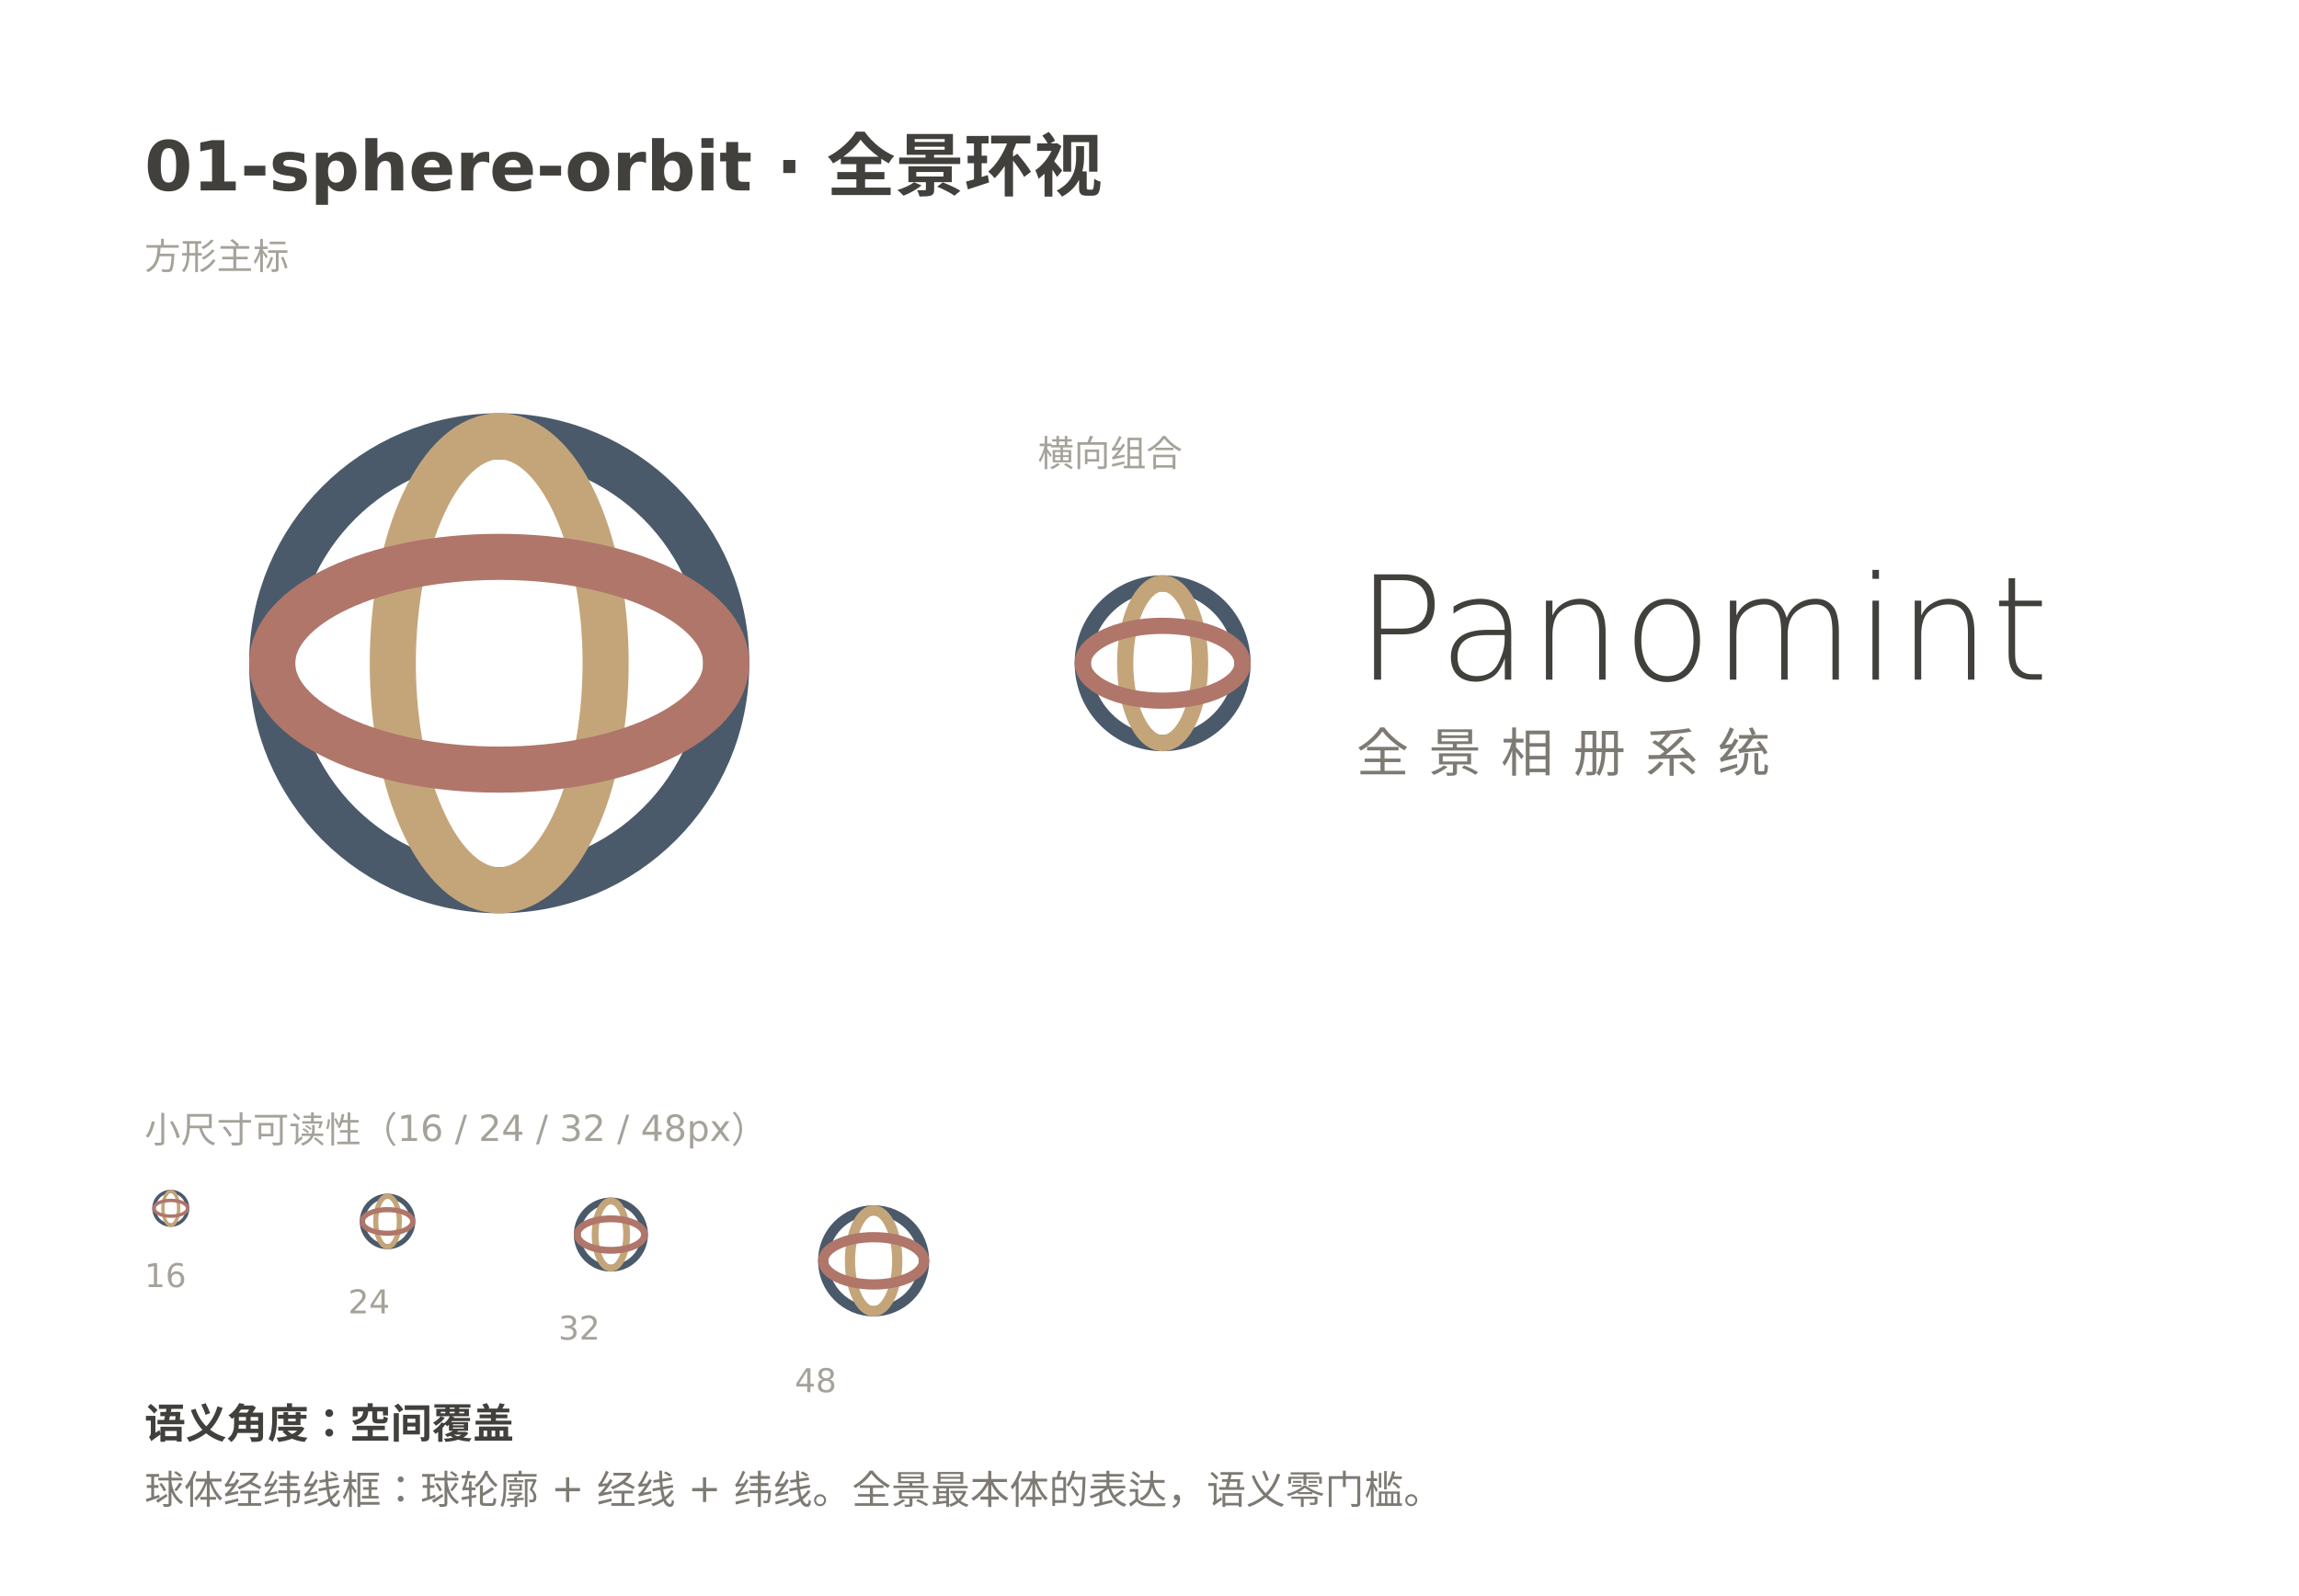
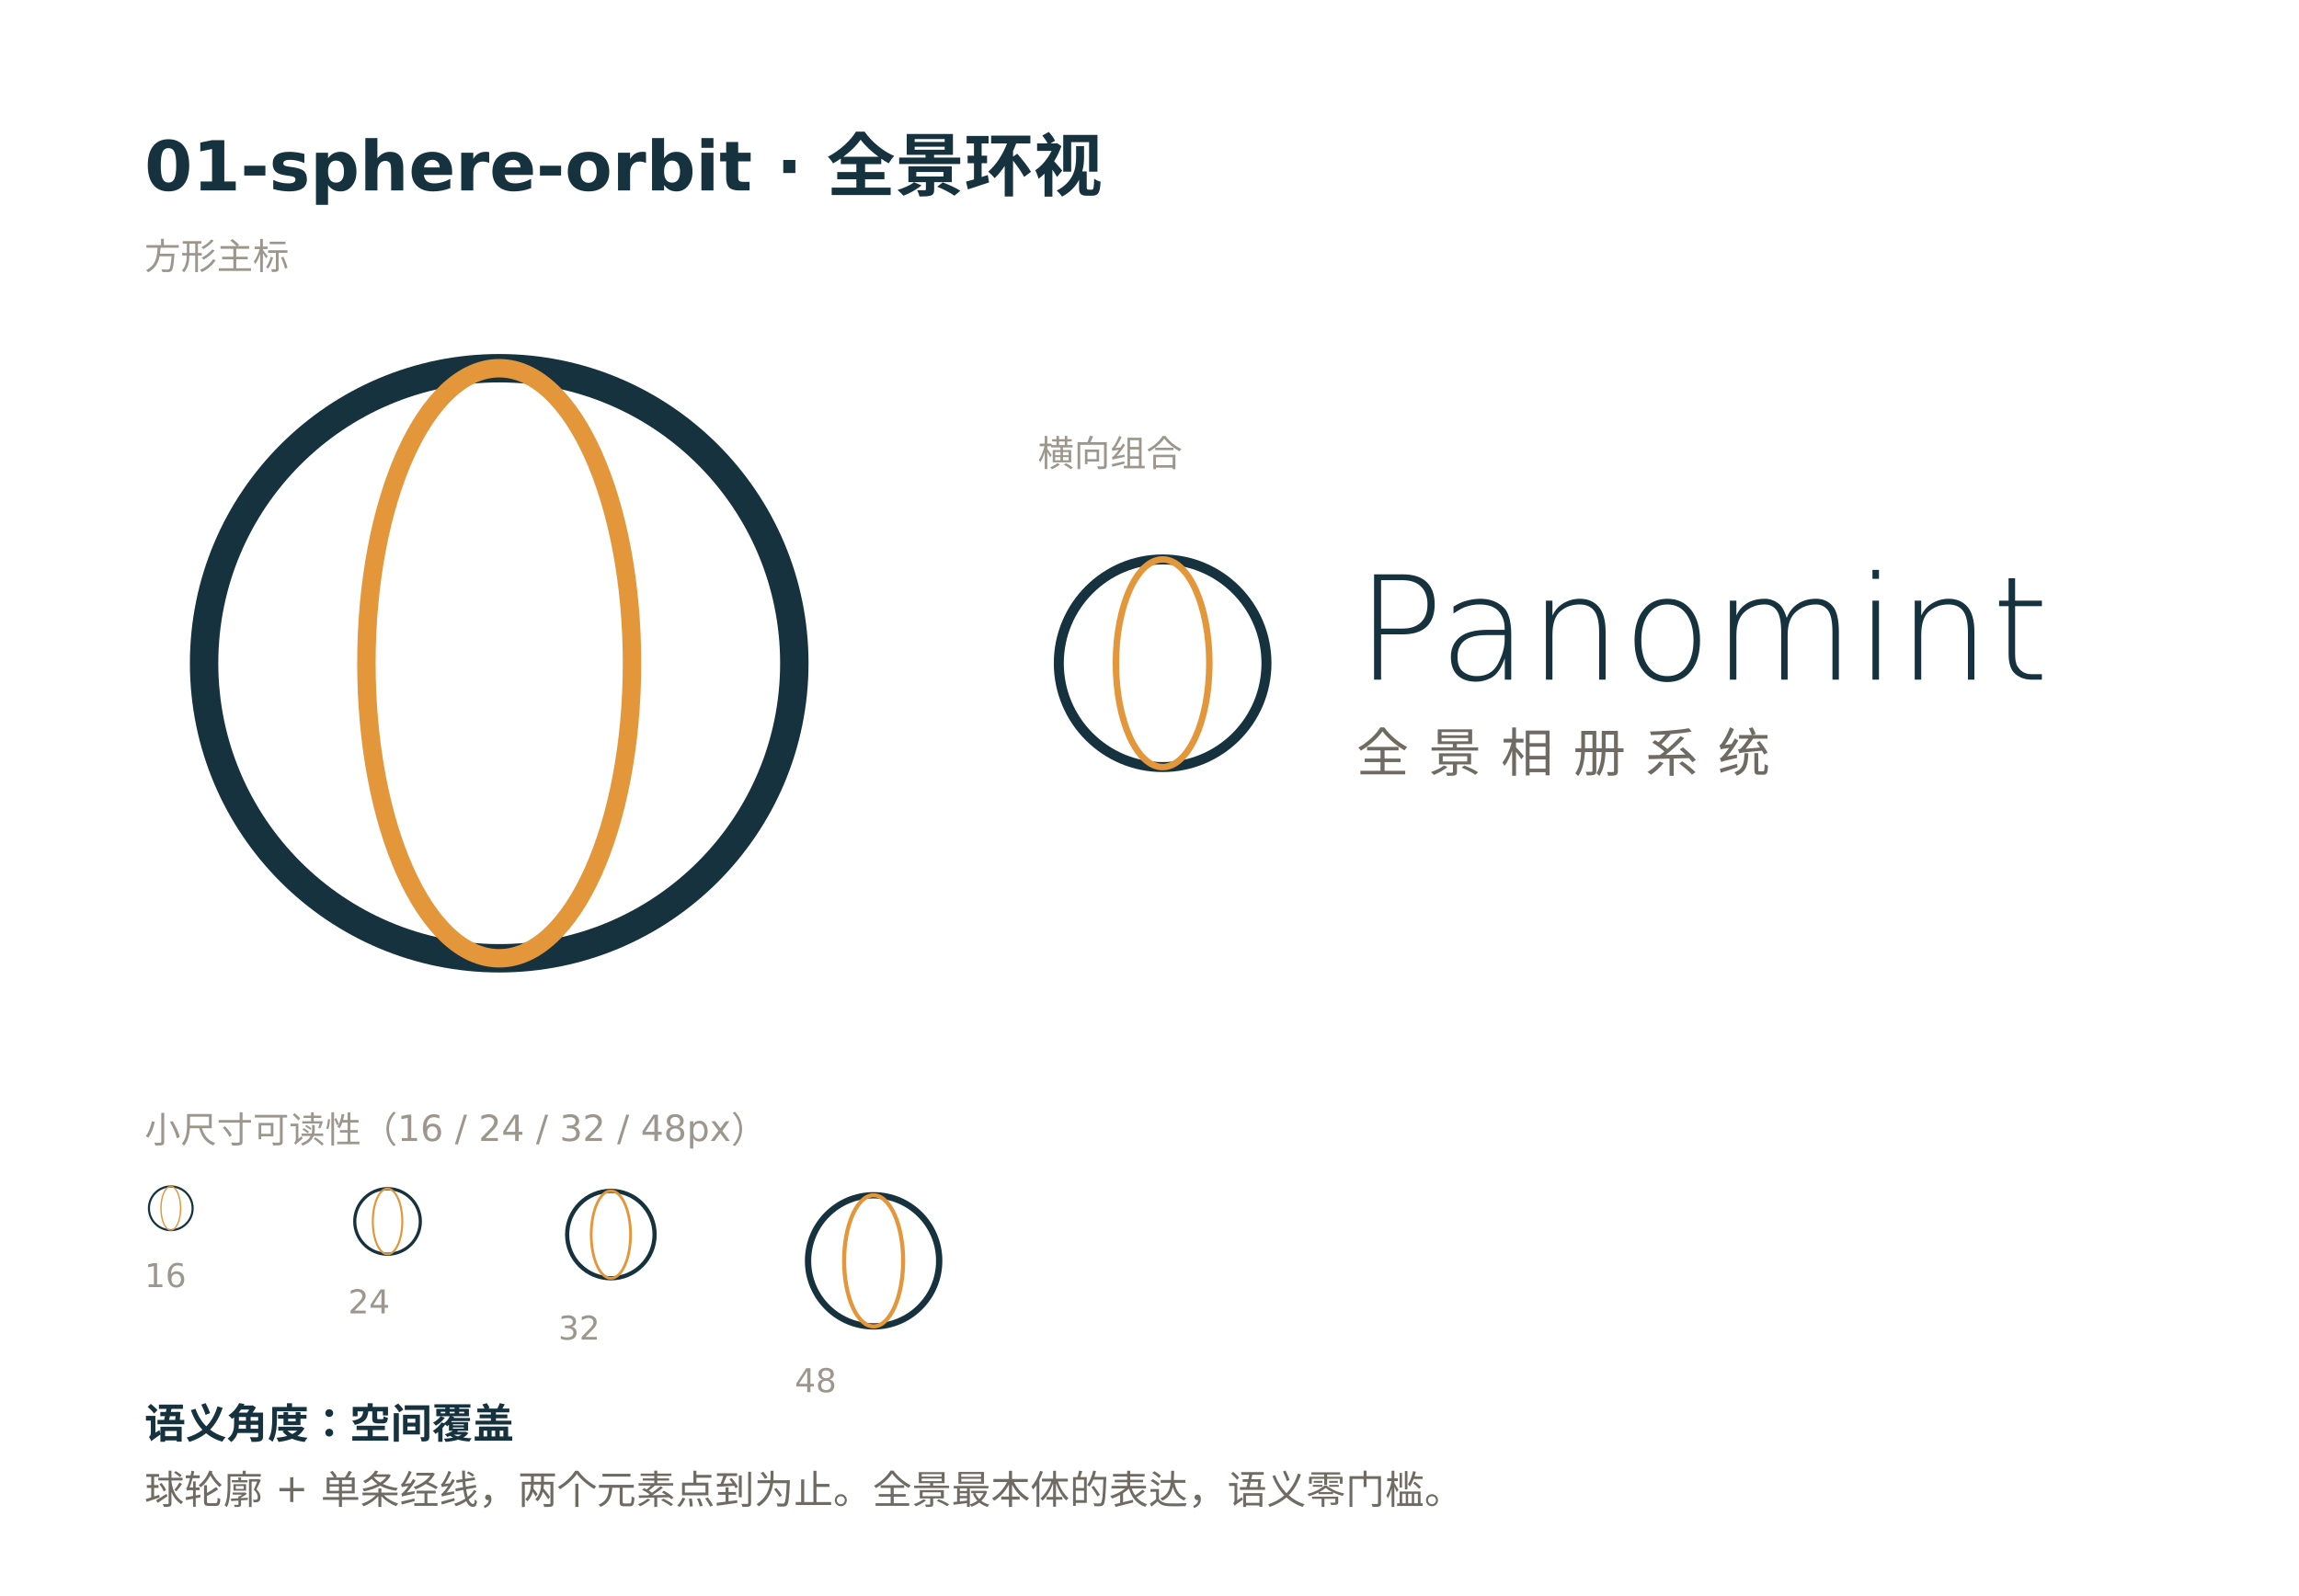
<svg xmlns="http://www.w3.org/2000/svg" width="700" height="486" viewBox="0 0 700 486">
-   <text x="44.0" y="58.0" font-family="&quot;Outfit&quot;,&quot;Segoe UI&quot;,&quot;Noto Sans SC&quot;,&quot;PingFang SC&quot;,&quot;Microsoft YaHei&quot;,&quot;DejaVu Sans&quot;,&quot;Liberation Sans&quot;,&quot;Helvetica Neue&quot;,sans-serif" font-size="21" font-weight="600" fill="#41403c" text-anchor="start">01-sphere-orbit  ·  全景环视</text>
-   <text x="44.0" y="82.0" font-family="&quot;Outfit&quot;,&quot;Segoe UI&quot;,&quot;Noto Sans SC&quot;,&quot;PingFang SC&quot;,&quot;Microsoft YaHei&quot;,&quot;DejaVu Sans&quot;,&quot;Liberation Sans&quot;,&quot;Helvetica Neue&quot;,sans-serif" font-size="11" font-weight="400" fill="#a5a29a" text-anchor="start">方形主标</text>
+   <text x="44.0" y="58.0" font-family="&quot;Outfit&quot;,&quot;Segoe UI&quot;,&quot;Noto Sans SC&quot;,&quot;PingFang SC&quot;,&quot;Microsoft YaHei&quot;,&quot;DejaVu Sans&quot;,&quot;Liberation Sans&quot;,&quot;Helvetica Neue&quot;,sans-serif" font-size="21" font-weight="600" fill="#16323F" text-anchor="start">01-sphere-orbit  ·  全景环视</text>
+   <text x="44.0" y="82.0" font-family="&quot;Outfit&quot;,&quot;Segoe UI&quot;,&quot;Noto Sans SC&quot;,&quot;PingFang SC&quot;,&quot;Microsoft YaHei&quot;,&quot;DejaVu Sans&quot;,&quot;Liberation Sans&quot;,&quot;Helvetica Neue&quot;,sans-serif" font-size="11" font-weight="400" fill="#9c968c" text-anchor="start">方形主标</text>
  <svg x="44" y="94" width="216" height="216" viewBox="0 0 100 100" fill="none">
-     <circle cx="50" cy="50" r="32" fill="none" stroke="#4a5a6a" stroke-width="6.5" stroke-linecap="round" stroke-linejoin="round" />
-     <ellipse cx="50" cy="50" rx="15" ry="32" fill="none" stroke="#c4a57a" stroke-width="6.5" stroke-linecap="round" stroke-linejoin="round" />
-     <ellipse cx="50" cy="50" rx="32" ry="15" fill="none" stroke="#b0766a" stroke-width="6.5" stroke-linecap="round" stroke-linejoin="round" />
+     <g transform="translate(50 50) scale(1.3) translate(-50 -50)">
+       <circle cx="50" cy="50" r="32" fill="none" stroke="#16323F" stroke-width="3.08" stroke-linecap="round" stroke-linejoin="round" />
+       <ellipse cx="50" cy="50" rx="14.4" ry="32" fill="none" stroke="#E4963A" stroke-width="2" stroke-linecap="round" stroke-linejoin="round" />
+     </g>
  </svg>
-   <text x="316.0" y="142.0" font-family="&quot;Outfit&quot;,&quot;Segoe UI&quot;,&quot;Noto Sans SC&quot;,&quot;PingFang SC&quot;,&quot;Microsoft YaHei&quot;,&quot;DejaVu Sans&quot;,&quot;Liberation Sans&quot;,&quot;Helvetica Neue&quot;,sans-serif" font-size="11" font-weight="400" fill="#a5a29a" text-anchor="start">横向组合</text>
+   <text x="316.0" y="142.0" font-family="&quot;Outfit&quot;,&quot;Segoe UI&quot;,&quot;Noto Sans SC&quot;,&quot;PingFang SC&quot;,&quot;Microsoft YaHei&quot;,&quot;DejaVu Sans&quot;,&quot;Liberation Sans&quot;,&quot;Helvetica Neue&quot;,sans-serif" font-size="11" font-weight="400" fill="#9c968c" text-anchor="start">横向组合</text>
  <svg x="316" y="154" width="340" height="96" viewBox="0 0 340 96">
    <svg x="0" y="10" width="76" height="76" viewBox="0 0 100 100">
-       <circle cx="50" cy="50" r="32" fill="none" stroke="#4a5a6a" stroke-width="6.5" stroke-linecap="round" stroke-linejoin="round" />
-       <ellipse cx="50" cy="50" rx="15" ry="32" fill="none" stroke="#c4a57a" stroke-width="6.5" stroke-linecap="round" stroke-linejoin="round" />
-       <ellipse cx="50" cy="50" rx="32" ry="15" fill="none" stroke="#b0766a" stroke-width="6.5" stroke-linecap="round" stroke-linejoin="round" />
+       <g transform="translate(50 50) scale(1.3) translate(-50 -50)">
+         <circle cx="50" cy="50" r="32" fill="none" stroke="#16323F" stroke-width="3.08" stroke-linecap="round" stroke-linejoin="round" />
+         <ellipse cx="50" cy="50" rx="14.4" ry="32" fill="none" stroke="#E4963A" stroke-width="2" stroke-linecap="round" stroke-linejoin="round" />
+       </g>
    </svg>
-     <text x="97.0" y="53.0" font-family="&quot;Outfit&quot;,&quot;Segoe UI&quot;,&quot;Noto Sans SC&quot;,&quot;PingFang SC&quot;,&quot;Microsoft YaHei&quot;,&quot;DejaVu Sans&quot;,&quot;Liberation Sans&quot;,&quot;Helvetica Neue&quot;,sans-serif" font-size="44" font-weight="300" fill="#41403c" text-anchor="start" letter-spacing="0.6">Panomint</text>
-     <text x="97.0" y="81.0" font-family="&quot;Outfit&quot;,&quot;Segoe UI&quot;,&quot;Noto Sans SC&quot;,&quot;PingFang SC&quot;,&quot;Microsoft YaHei&quot;,&quot;DejaVu Sans&quot;,&quot;Liberation Sans&quot;,&quot;Helvetica Neue&quot;,sans-serif" font-size="16" font-weight="300" fill="#7d7a73" text-anchor="start" letter-spacing="6">全景相册系统</text>
+     <text x="97.0" y="53.0" font-family="&quot;Outfit&quot;,&quot;Segoe UI&quot;,&quot;Noto Sans SC&quot;,&quot;PingFang SC&quot;,&quot;Microsoft YaHei&quot;,&quot;DejaVu Sans&quot;,&quot;Liberation Sans&quot;,&quot;Helvetica Neue&quot;,sans-serif" font-size="44" font-weight="300" fill="#16323F" text-anchor="start" letter-spacing="0.6">Panomint</text>
+     <text x="97.0" y="81.0" font-family="&quot;Outfit&quot;,&quot;Segoe UI&quot;,&quot;Noto Sans SC&quot;,&quot;PingFang SC&quot;,&quot;Microsoft YaHei&quot;,&quot;DejaVu Sans&quot;,&quot;Liberation Sans&quot;,&quot;Helvetica Neue&quot;,sans-serif" font-size="16" font-weight="300" fill="#6f6a62" text-anchor="start" letter-spacing="6">全景相册系统</text>
  </svg>
-   <text x="44.0" y="348.0" font-family="&quot;Outfit&quot;,&quot;Segoe UI&quot;,&quot;Noto Sans SC&quot;,&quot;PingFang SC&quot;,&quot;Microsoft YaHei&quot;,&quot;DejaVu Sans&quot;,&quot;Liberation Sans&quot;,&quot;Helvetica Neue&quot;,sans-serif" font-size="11" font-weight="400" fill="#a5a29a" text-anchor="start">小尺寸可读性（16 / 24 / 32 / 48px）</text>
+   <text x="44.0" y="348.0" font-family="&quot;Outfit&quot;,&quot;Segoe UI&quot;,&quot;Noto Sans SC&quot;,&quot;PingFang SC&quot;,&quot;Microsoft YaHei&quot;,&quot;DejaVu Sans&quot;,&quot;Liberation Sans&quot;,&quot;Helvetica Neue&quot;,sans-serif" font-size="11" font-weight="400" fill="#9c968c" text-anchor="start">小尺寸可读性（16 / 24 / 32 / 48px）</text>
  <svg x="44" y="360" width="16" height="16" viewBox="0 0 100 100" fill="none">
-     <circle cx="50" cy="50" r="32" fill="none" stroke="#4a5a6a" stroke-width="6.5" stroke-linecap="round" stroke-linejoin="round" />
-     <ellipse cx="50" cy="50" rx="15" ry="32" fill="none" stroke="#c4a57a" stroke-width="6.5" stroke-linecap="round" stroke-linejoin="round" />
-     <ellipse cx="50" cy="50" rx="32" ry="15" fill="none" stroke="#b0766a" stroke-width="6.5" stroke-linecap="round" stroke-linejoin="round" />
+     <g transform="translate(50 50) scale(1.3) translate(-50 -50)">
+       <circle cx="50" cy="50" r="32" fill="none" stroke="#16323F" stroke-width="3.08" stroke-linecap="round" stroke-linejoin="round" />
+       <ellipse cx="50" cy="50" rx="14.4" ry="32" fill="none" stroke="#E4963A" stroke-width="2" stroke-linecap="round" stroke-linejoin="round" />
+     </g>
  </svg>
-   <text x="44.0" y="392.0" font-family="&quot;Outfit&quot;,&quot;Segoe UI&quot;,&quot;Noto Sans SC&quot;,&quot;PingFang SC&quot;,&quot;Microsoft YaHei&quot;,&quot;DejaVu Sans&quot;,&quot;Liberation Sans&quot;,&quot;Helvetica Neue&quot;,sans-serif" font-size="10" font-weight="400" fill="#a5a29a" text-anchor="start">16</text>
+   <text x="44.0" y="392.0" font-family="&quot;Outfit&quot;,&quot;Segoe UI&quot;,&quot;Noto Sans SC&quot;,&quot;PingFang SC&quot;,&quot;Microsoft YaHei&quot;,&quot;DejaVu Sans&quot;,&quot;Liberation Sans&quot;,&quot;Helvetica Neue&quot;,sans-serif" font-size="10" font-weight="400" fill="#9c968c" text-anchor="start">16</text>
  <svg x="106" y="360" width="24" height="24" viewBox="0 0 100 100" fill="none">
-     <circle cx="50" cy="50" r="32" fill="none" stroke="#4a5a6a" stroke-width="6.5" stroke-linecap="round" stroke-linejoin="round" />
-     <ellipse cx="50" cy="50" rx="15" ry="32" fill="none" stroke="#c4a57a" stroke-width="6.5" stroke-linecap="round" stroke-linejoin="round" />
-     <ellipse cx="50" cy="50" rx="32" ry="15" fill="none" stroke="#b0766a" stroke-width="6.5" stroke-linecap="round" stroke-linejoin="round" />
+     <g transform="translate(50 50) scale(1.3) translate(-50 -50)">
+       <circle cx="50" cy="50" r="32" fill="none" stroke="#16323F" stroke-width="3.08" stroke-linecap="round" stroke-linejoin="round" />
+       <ellipse cx="50" cy="50" rx="14.4" ry="32" fill="none" stroke="#E4963A" stroke-width="2" stroke-linecap="round" stroke-linejoin="round" />
+     </g>
  </svg>
-   <text x="106.0" y="400.0" font-family="&quot;Outfit&quot;,&quot;Segoe UI&quot;,&quot;Noto Sans SC&quot;,&quot;PingFang SC&quot;,&quot;Microsoft YaHei&quot;,&quot;DejaVu Sans&quot;,&quot;Liberation Sans&quot;,&quot;Helvetica Neue&quot;,sans-serif" font-size="10" font-weight="400" fill="#a5a29a" text-anchor="start">24</text>
+   <text x="106.0" y="400.0" font-family="&quot;Outfit&quot;,&quot;Segoe UI&quot;,&quot;Noto Sans SC&quot;,&quot;PingFang SC&quot;,&quot;Microsoft YaHei&quot;,&quot;DejaVu Sans&quot;,&quot;Liberation Sans&quot;,&quot;Helvetica Neue&quot;,sans-serif" font-size="10" font-weight="400" fill="#9c968c" text-anchor="start">24</text>
  <svg x="170" y="360" width="32" height="32" viewBox="0 0 100 100" fill="none">
-     <circle cx="50" cy="50" r="32" fill="none" stroke="#4a5a6a" stroke-width="6.5" stroke-linecap="round" stroke-linejoin="round" />
-     <ellipse cx="50" cy="50" rx="15" ry="32" fill="none" stroke="#c4a57a" stroke-width="6.5" stroke-linecap="round" stroke-linejoin="round" />
-     <ellipse cx="50" cy="50" rx="32" ry="15" fill="none" stroke="#b0766a" stroke-width="6.5" stroke-linecap="round" stroke-linejoin="round" />
+     <g transform="translate(50 50) scale(1.3) translate(-50 -50)">
+       <circle cx="50" cy="50" r="32" fill="none" stroke="#16323F" stroke-width="3.08" stroke-linecap="round" stroke-linejoin="round" />
+       <ellipse cx="50" cy="50" rx="14.4" ry="32" fill="none" stroke="#E4963A" stroke-width="2" stroke-linecap="round" stroke-linejoin="round" />
+     </g>
  </svg>
-   <text x="170.0" y="408.0" font-family="&quot;Outfit&quot;,&quot;Segoe UI&quot;,&quot;Noto Sans SC&quot;,&quot;PingFang SC&quot;,&quot;Microsoft YaHei&quot;,&quot;DejaVu Sans&quot;,&quot;Liberation Sans&quot;,&quot;Helvetica Neue&quot;,sans-serif" font-size="10" font-weight="400" fill="#a5a29a" text-anchor="start">32</text>
+   <text x="170.0" y="408.0" font-family="&quot;Outfit&quot;,&quot;Segoe UI&quot;,&quot;Noto Sans SC&quot;,&quot;PingFang SC&quot;,&quot;Microsoft YaHei&quot;,&quot;DejaVu Sans&quot;,&quot;Liberation Sans&quot;,&quot;Helvetica Neue&quot;,sans-serif" font-size="10" font-weight="400" fill="#9c968c" text-anchor="start">32</text>
  <svg x="242" y="360" width="48" height="48" viewBox="0 0 100 100" fill="none">
-     <circle cx="50" cy="50" r="32" fill="none" stroke="#4a5a6a" stroke-width="6.5" stroke-linecap="round" stroke-linejoin="round" />
-     <ellipse cx="50" cy="50" rx="15" ry="32" fill="none" stroke="#c4a57a" stroke-width="6.5" stroke-linecap="round" stroke-linejoin="round" />
-     <ellipse cx="50" cy="50" rx="32" ry="15" fill="none" stroke="#b0766a" stroke-width="6.5" stroke-linecap="round" stroke-linejoin="round" />
+     <g transform="translate(50 50) scale(1.3) translate(-50 -50)">
+       <circle cx="50" cy="50" r="32" fill="none" stroke="#16323F" stroke-width="3.08" stroke-linecap="round" stroke-linejoin="round" />
+       <ellipse cx="50" cy="50" rx="14.4" ry="32" fill="none" stroke="#E4963A" stroke-width="2" stroke-linecap="round" stroke-linejoin="round" />
+     </g>
  </svg>
-   <text x="242.0" y="424.0" font-family="&quot;Outfit&quot;,&quot;Segoe UI&quot;,&quot;Noto Sans SC&quot;,&quot;PingFang SC&quot;,&quot;Microsoft YaHei&quot;,&quot;DejaVu Sans&quot;,&quot;Liberation Sans&quot;,&quot;Helvetica Neue&quot;,sans-serif" font-size="10" font-weight="400" fill="#a5a29a" text-anchor="start">48</text>
-   <text x="44.0" y="438.0" font-family="&quot;Outfit&quot;,&quot;Segoe UI&quot;,&quot;Noto Sans SC&quot;,&quot;PingFang SC&quot;,&quot;Microsoft YaHei&quot;,&quot;DejaVu Sans&quot;,&quot;Liberation Sans&quot;,&quot;Helvetica Neue&quot;,sans-serif" font-size="12.5" font-weight="600" fill="#41403c" text-anchor="start">语义角度：空间覆盖</text>
-   <text x="44.0" y="458.0" font-family="&quot;Outfit&quot;,&quot;Segoe UI&quot;,&quot;Noto Sans SC&quot;,&quot;PingFang SC&quot;,&quot;Microsoft YaHei&quot;,&quot;DejaVu Sans&quot;,&quot;Liberation Sans&quot;,&quot;Helvetica Neue&quot;,sans-serif" font-size="12" font-weight="400" fill="#7d7a73" text-anchor="start">球体经纬线框：球轮廓 + 经线 + 纬线。全景最本体的表达，语义零门槛。</text>
-   <text x="44.0" y="475.0" font-family="&quot;Outfit&quot;,&quot;Segoe UI&quot;,&quot;Noto Sans SC&quot;,&quot;PingFang SC&quot;,&quot;Microsoft YaHei&quot;,&quot;DejaVu Sans&quot;,&quot;Liberation Sans&quot;,&quot;Helvetica Neue&quot;,sans-serif" font-size="12" font-weight="400" fill="#7d7a73" text-anchor="start" />
+   <text x="242.0" y="424.0" font-family="&quot;Outfit&quot;,&quot;Segoe UI&quot;,&quot;Noto Sans SC&quot;,&quot;PingFang SC&quot;,&quot;Microsoft YaHei&quot;,&quot;DejaVu Sans&quot;,&quot;Liberation Sans&quot;,&quot;Helvetica Neue&quot;,sans-serif" font-size="10" font-weight="400" fill="#9c968c" text-anchor="start">48</text>
+   <text x="44.0" y="438.0" font-family="&quot;Outfit&quot;,&quot;Segoe UI&quot;,&quot;Noto Sans SC&quot;,&quot;PingFang SC&quot;,&quot;Microsoft YaHei&quot;,&quot;DejaVu Sans&quot;,&quot;Liberation Sans&quot;,&quot;Helvetica Neue&quot;,sans-serif" font-size="12.5" font-weight="600" fill="#16323F" text-anchor="start">语义角度：空间覆盖</text>
+   <text x="44.0" y="458.0" font-family="&quot;Outfit&quot;,&quot;Segoe UI&quot;,&quot;Noto Sans SC&quot;,&quot;PingFang SC&quot;,&quot;Microsoft YaHei&quot;,&quot;DejaVu Sans&quot;,&quot;Liberation Sans&quot;,&quot;Helvetica Neue&quot;,sans-serif" font-size="12" font-weight="400" fill="#6f6a62" text-anchor="start">球轮廓 + 单条经线，两个元素点到为止。全景最本体的表达，语义零门槛。</text>
+   <text x="44.0" y="475.0" font-family="&quot;Outfit&quot;,&quot;Segoe UI&quot;,&quot;Noto Sans SC&quot;,&quot;PingFang SC&quot;,&quot;Microsoft YaHei&quot;,&quot;DejaVu Sans&quot;,&quot;Liberation Sans&quot;,&quot;Helvetica Neue&quot;,sans-serif" font-size="12" font-weight="400" fill="#6f6a62" text-anchor="start" />
</svg>
